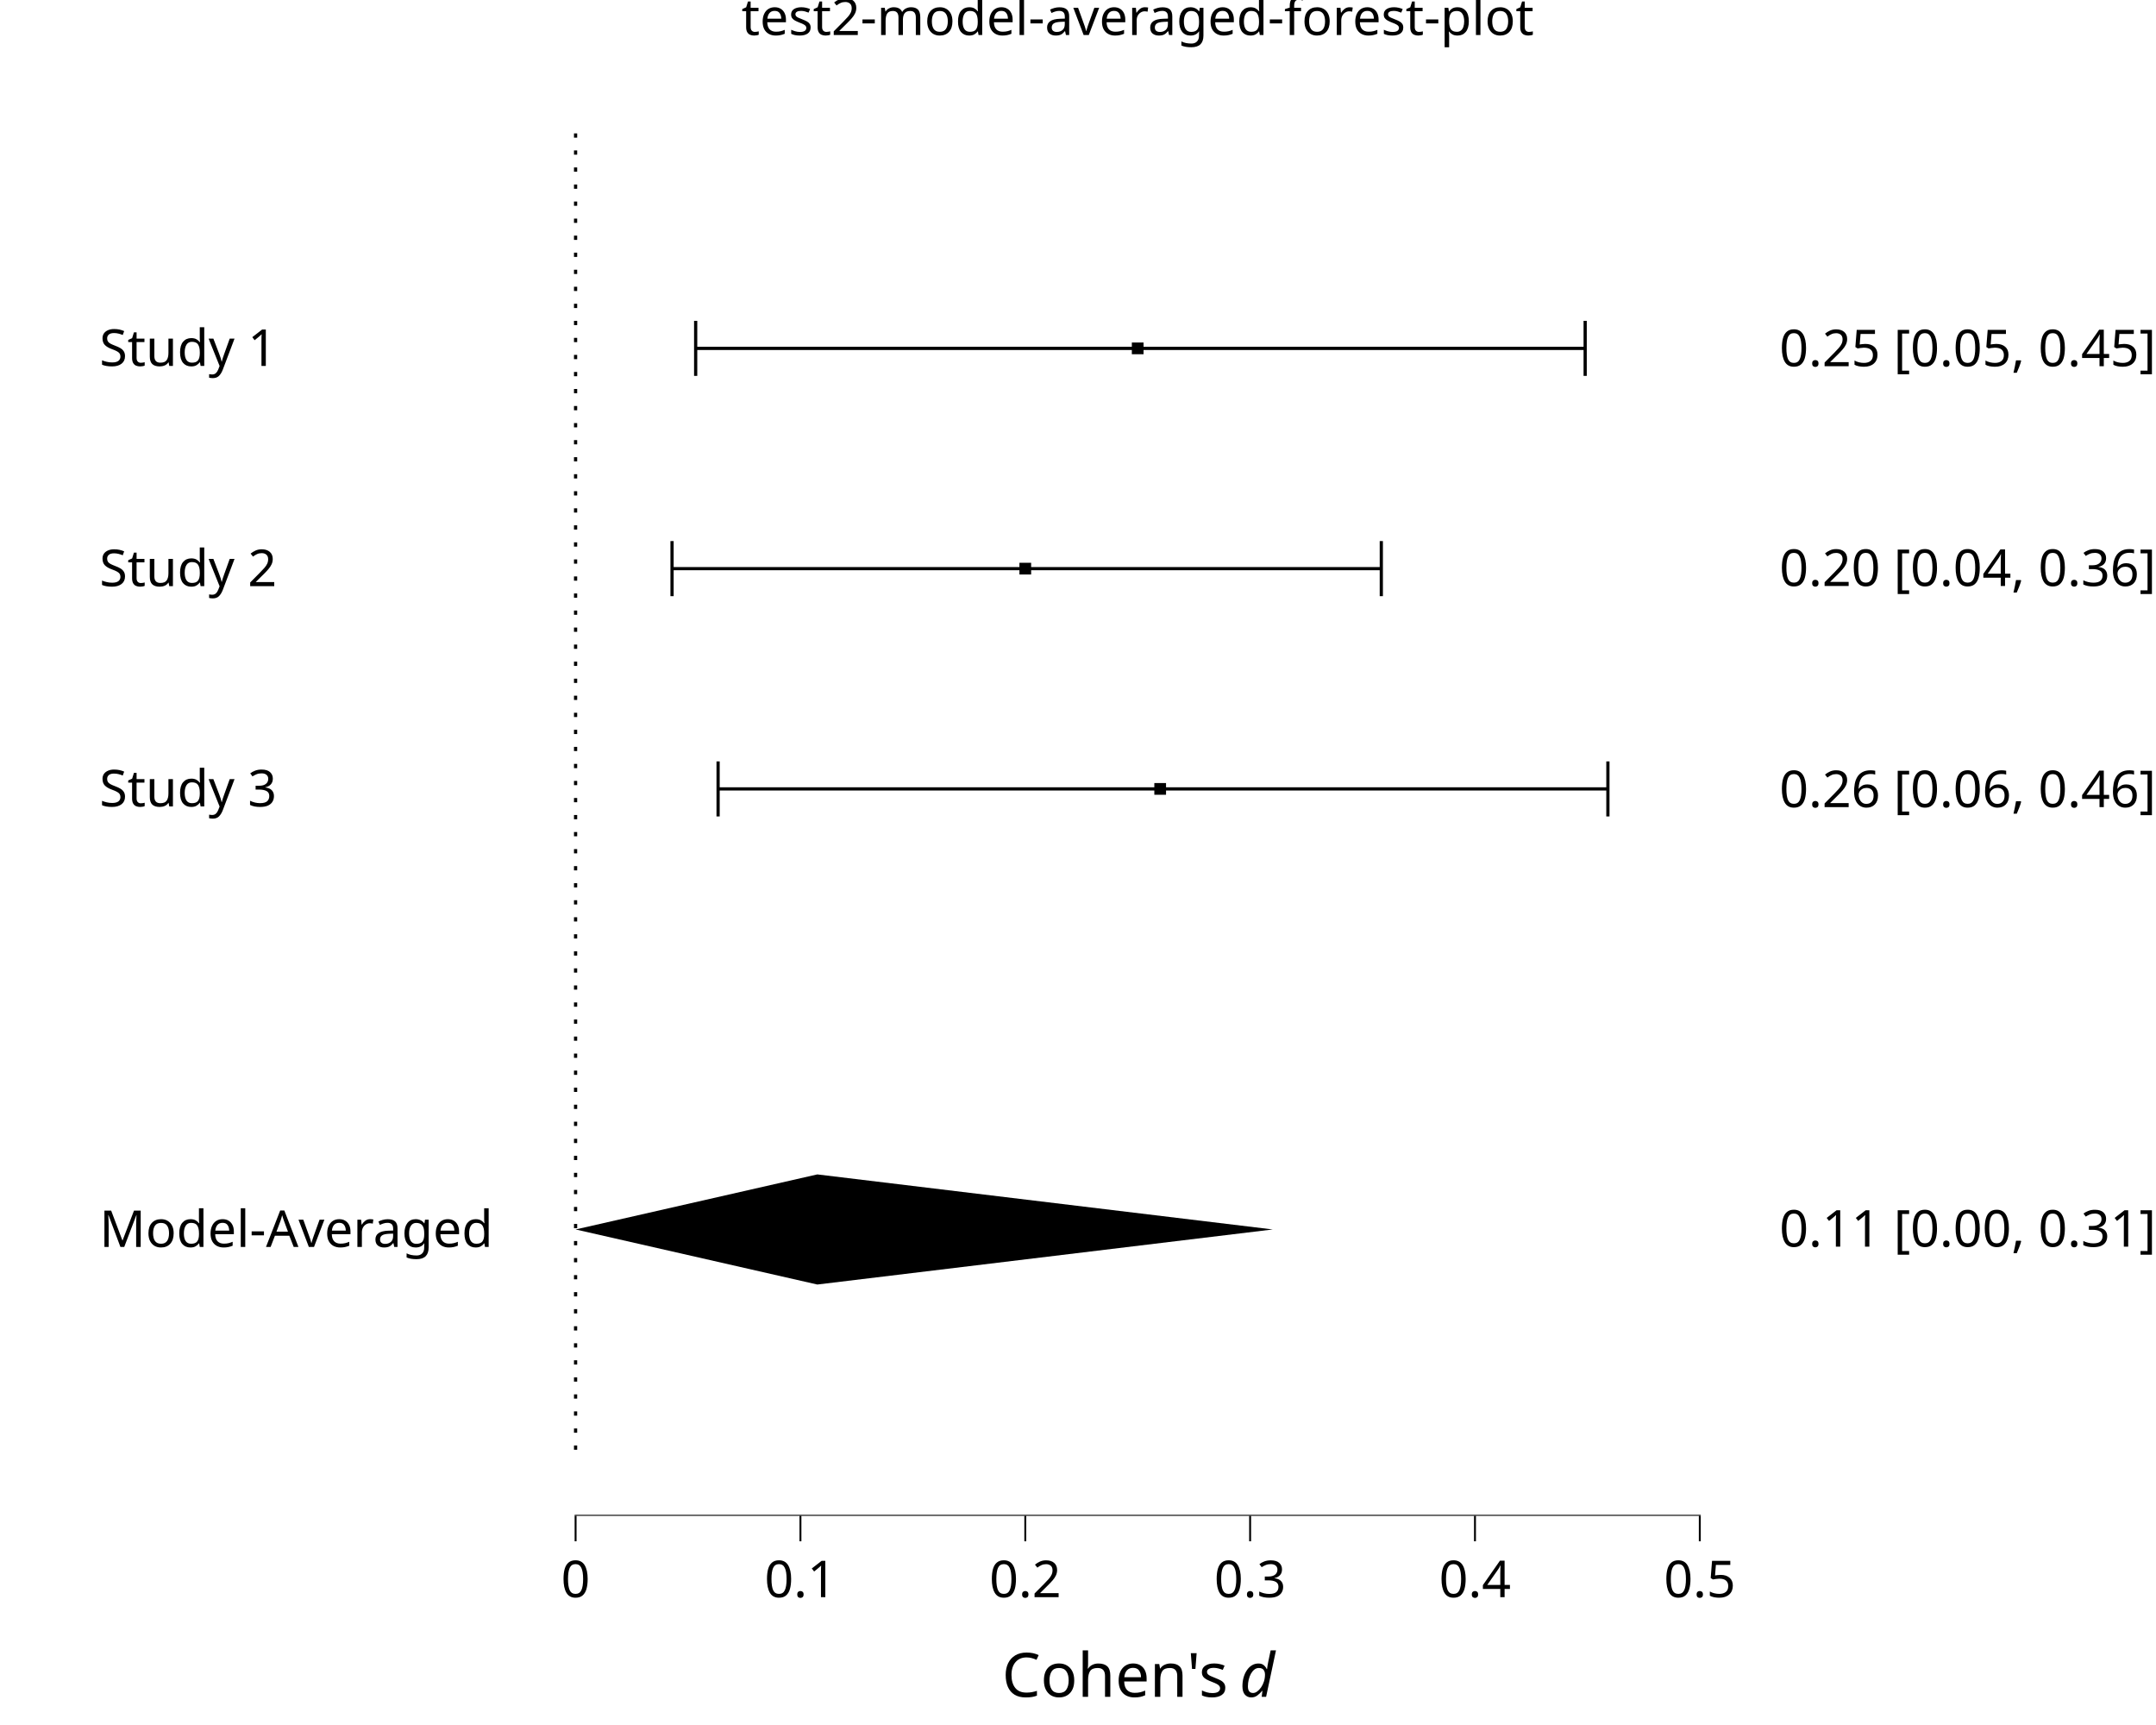
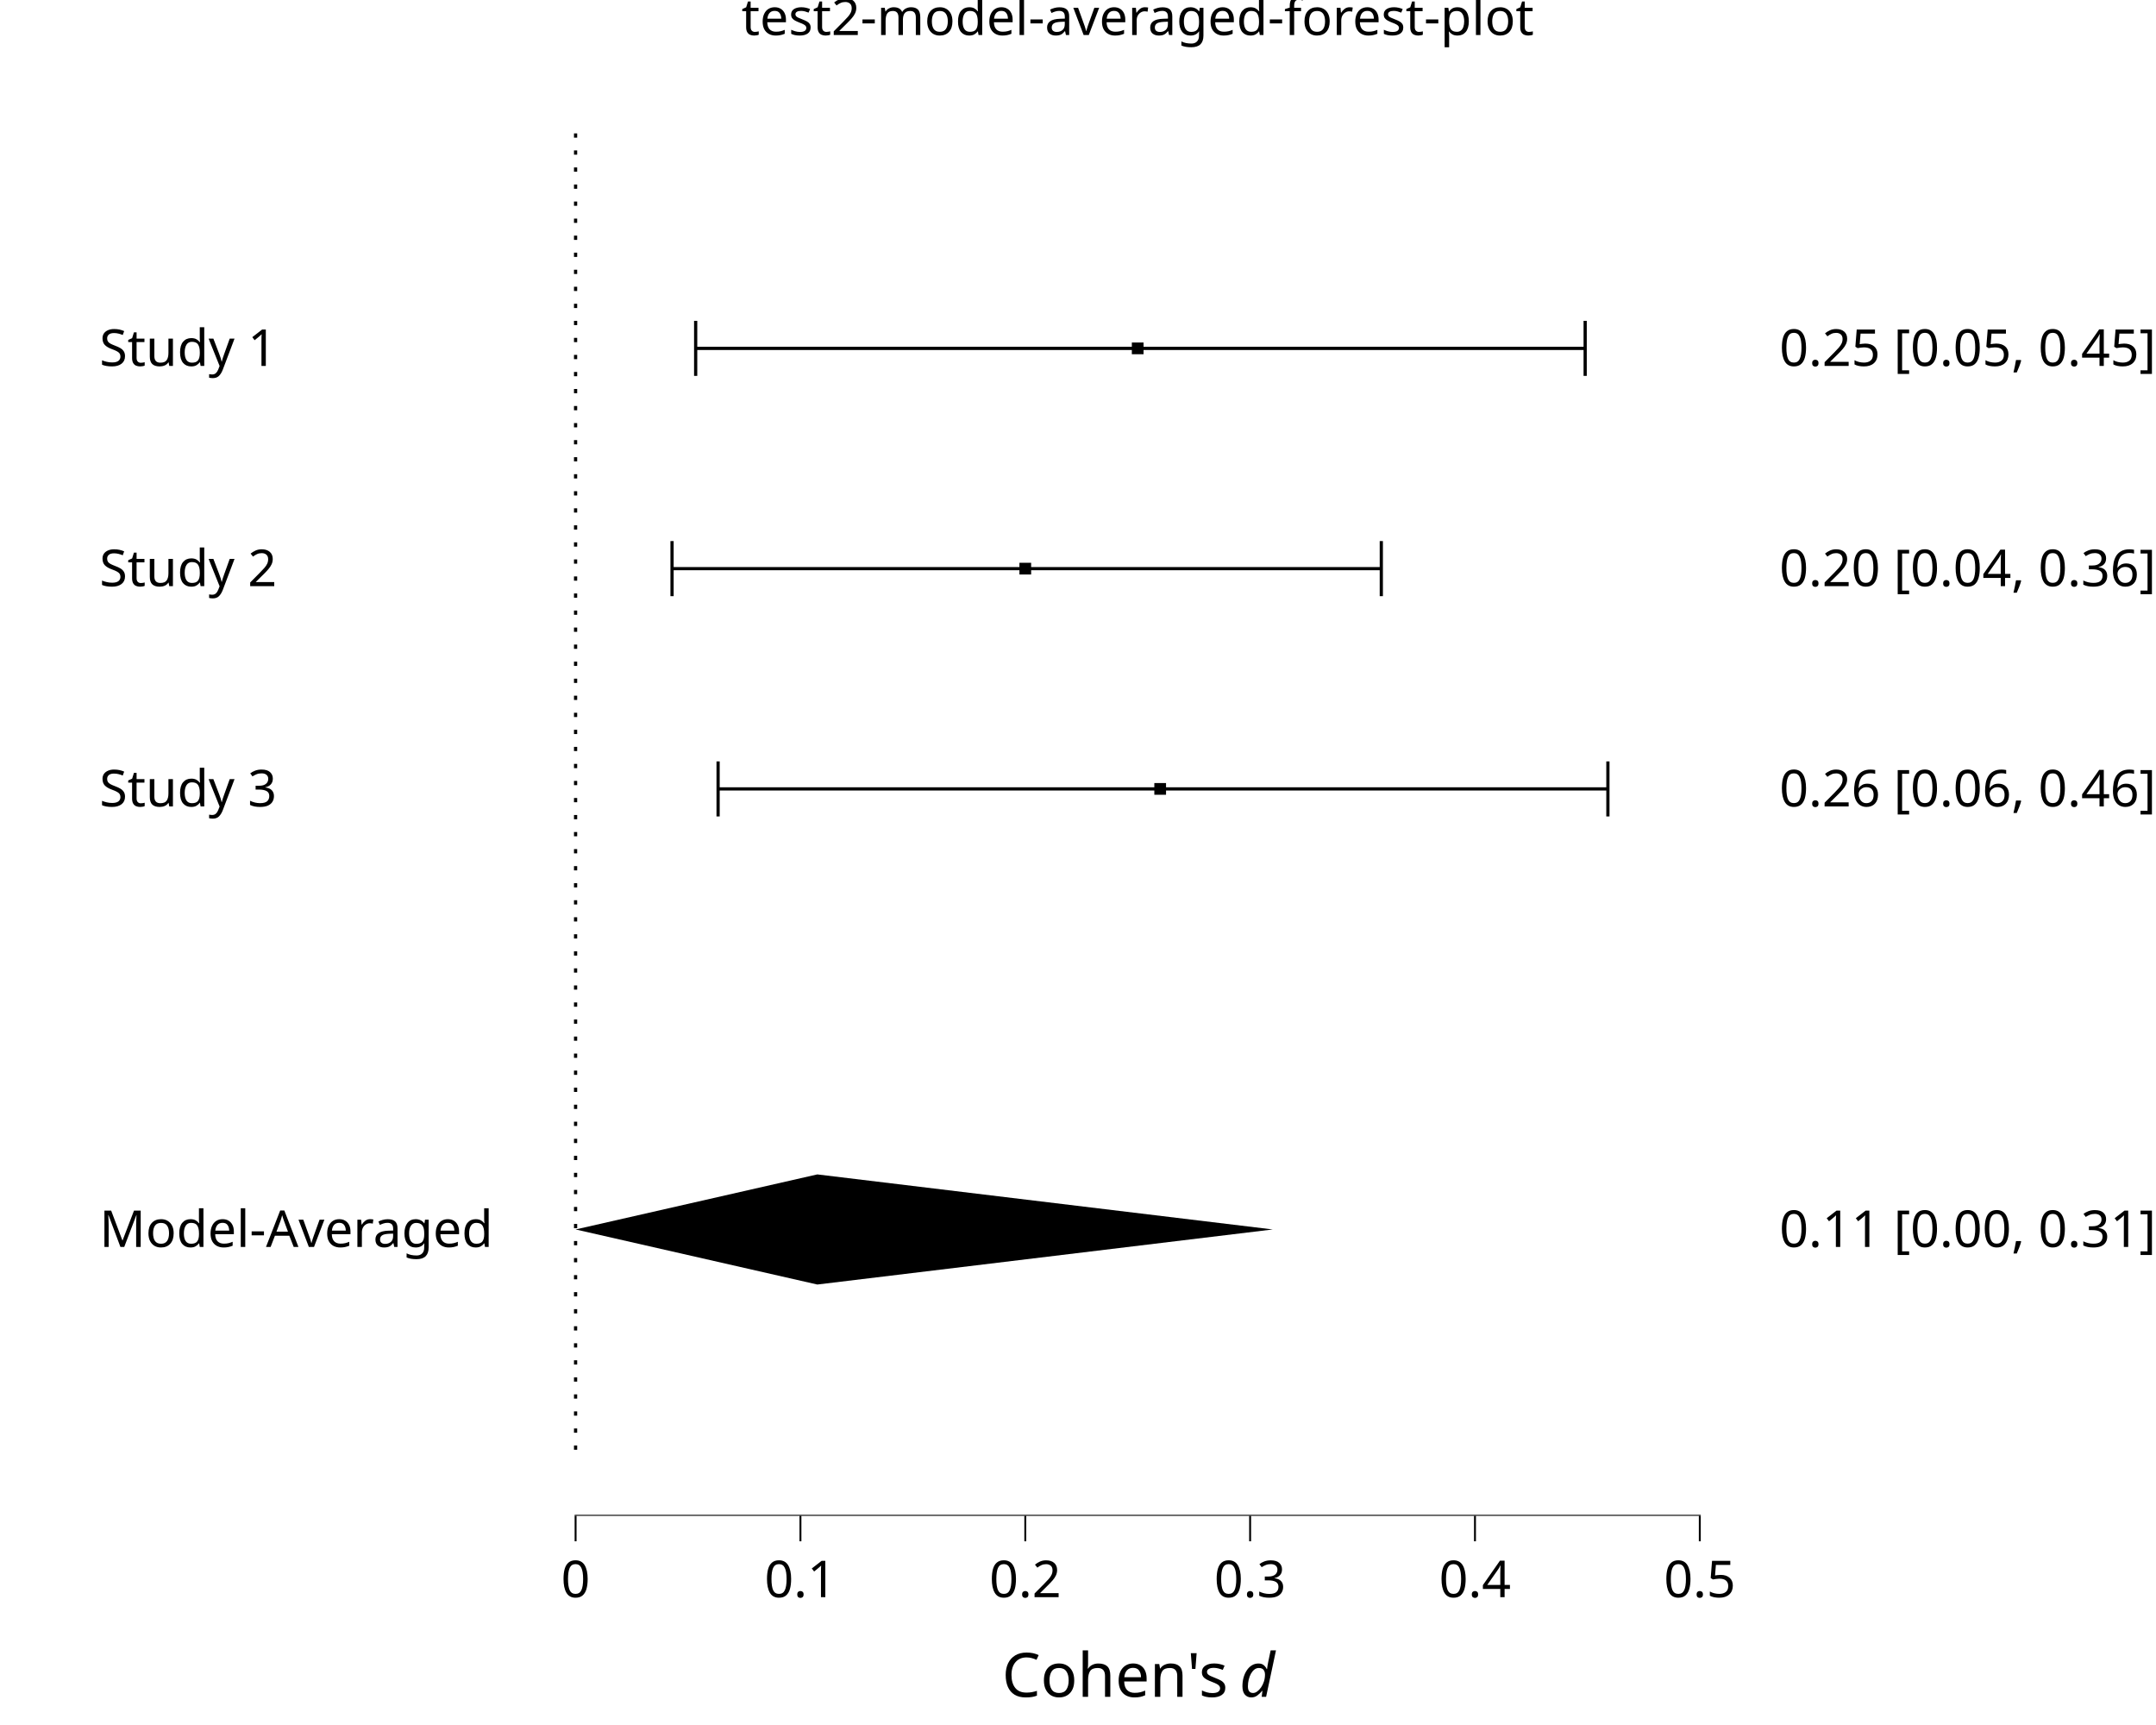
<svg xmlns="http://www.w3.org/2000/svg" class="svglite" data-engine-version="2.0" width="720.00pt" height="576.00pt" viewBox="0 0 720.00 576.00">
  <defs>
    <style type="text/css">
    .svglite line, .svglite polyline, .svglite polygon, .svglite path, .svglite rect, .svglite circle {
      fill: none;
      stroke: #000000;
      stroke-linecap: round;
      stroke-linejoin: round;
      stroke-miterlimit: 10.00;
    }
  </style>
  </defs>
  <rect width="100%" height="100%" style="stroke: none; fill: #FFFFFF;" />
  <defs>
    <clipPath id="cpMC4wMHw3MjAuMDB8MC4wMHw1NzYuMDA=">
      <rect x="0.00" y="0.00" width="720.00" height="576.00" />
    </clipPath>
  </defs>
  <g clip-path="url(#cpMC4wMHw3MjAuMDB8MC4wMHw1NzYuMDA=)">
    <rect x="0" y="0.00" width="720.00" height="576.00" style="stroke-width: 10.67; stroke: none;" />
  </g>
  <defs>
    <clipPath id="cpMTczLjQ1fDU4Ni40MnwyMC43MXw1MDYuMTU=">
      <rect x="173.45" y="20.71" width="412.97" height="485.44" />
    </clipPath>
  </defs>
  <g clip-path="url(#cpMTczLjQ1fDU4Ni40MnwyMC43MXw1MDYuMTU=)">
    <rect x="173.45" y="20.71" width="412.97" height="485.44" style="stroke-width: 10.67; stroke: none;" />
    <polyline points="529.37,125.52 529.37,107.13 " style="stroke-width: 1.07; stroke-linecap: butt;" />
    <polyline points="529.37,116.33 232.32,116.33 " style="stroke-width: 1.07; stroke-linecap: butt;" />
    <polyline points="232.32,125.52 232.32,107.13 " style="stroke-width: 1.07; stroke-linecap: butt;" />
    <polyline points="461.29,199.07 461.29,180.68 " style="stroke-width: 1.07; stroke-linecap: butt;" />
    <polyline points="461.29,189.88 224.43,189.88 " style="stroke-width: 1.07; stroke-linecap: butt;" />
    <polyline points="224.43,199.07 224.43,180.68 " style="stroke-width: 1.07; stroke-linecap: butt;" />
    <polyline points="536.96,272.62 536.96,254.24 " style="stroke-width: 1.07; stroke-linecap: butt;" />
    <polyline points="536.96,263.43 239.81,263.43 " style="stroke-width: 1.07; stroke-linecap: butt;" />
    <polyline points="239.81,272.62 239.81,254.24 " style="stroke-width: 1.07; stroke-linecap: butt;" />
    <polygon points="377.98,118.28 381.89,118.28 381.89,114.37 377.98,114.37 " style="stroke-width: 0.71; stroke: none; fill: #000000;" />
    <polygon points="340.44,191.83 344.35,191.83 344.35,187.92 340.44,187.92 " style="stroke-width: 0.71; stroke: none; fill: #000000;" />
    <polygon points="385.49,265.38 389.40,265.38 389.40,261.47 385.49,261.47 " style="stroke-width: 0.71; stroke: none; fill: #000000;" />
-     <polygon points="192.22,410.53 272.94,392.15 425.04,410.53 272.94,428.92 " style="stroke-width: 1.07; stroke: none; fill: #000000;" />
+     <polygon points="192.22,410.53 272.94,392.15 425.04,410.53 272.94,428.92 " style="stroke-width: 1.07; stroke: none; stroke-linecap: butt; fill: #000000;" />
    <polyline points="192.22,484.09 192.22,42.77 " style="stroke-width: 1.07; stroke-dasharray: 1.42,4.27; stroke-linecap: butt;" />
    <line x1="191.90" y1="506.15" x2="567.97" y2="506.15" style="stroke-width: 0.64; stroke-linecap: butt;" />
    <rect x="173.45" y="20.71" width="412.97" height="485.44" style="stroke-width: 0.00; stroke: none;" />
  </g>
  <g clip-path="url(#cpMC4wMHw3MjAuMDB8MC4wMHw1NzYuMDA=)">
    <text x="33.22" y="416.38" style="font-size: 17.00px; font-family: sans;" textLength="124.76px" lengthAdjust="spacingAndGlyphs">Model-Averaged</text>
    <text x="33.22" y="122.18" style="font-size: 17.00px; font-family: sans;" textLength="57.66px" lengthAdjust="spacingAndGlyphs">Study 1</text>
    <text x="33.22" y="195.73" style="font-size: 17.00px; font-family: sans;" textLength="57.66px" lengthAdjust="spacingAndGlyphs">Study 2</text>
    <text x="33.22" y="269.28" style="font-size: 17.00px; font-family: sans;" textLength="57.66px" lengthAdjust="spacingAndGlyphs">Study 3</text>
-     <text x="720.00" y="416.27" text-anchor="end" style="font-size: 17.00px; font-family: sans;" textLength="122.88px" lengthAdjust="spacingAndGlyphs">0.11 [0.00, 0.31]</text>
-     <text x="720.00" y="122.29" text-anchor="end" style="font-size: 17.00px; font-family: sans;" textLength="122.88px" lengthAdjust="spacingAndGlyphs">0.25 [0.05, 0.45]</text>
-     <text x="720.00" y="195.66" text-anchor="end" style="font-size: 17.00px; font-family: sans;" textLength="122.88px" lengthAdjust="spacingAndGlyphs">0.20 [0.04, 0.36]</text>
-     <text x="720.00" y="269.52" text-anchor="end" style="font-size: 17.00px; font-family: sans;" textLength="122.88px" lengthAdjust="spacingAndGlyphs">0.26 [0.06, 0.46]</text>
+     <text x="720.00" y="416.38" text-anchor="end" style="font-size: 17.00px; font-family: sans;" textLength="122.88px" lengthAdjust="spacingAndGlyphs">0.11 [0.00, 0.31]</text>
+     <text x="720.00" y="122.18" text-anchor="end" style="font-size: 17.00px; font-family: sans;" textLength="122.88px" lengthAdjust="spacingAndGlyphs">0.25 [0.05, 0.45]</text>
+     <text x="720.00" y="195.73" text-anchor="end" style="font-size: 17.00px; font-family: sans;" textLength="122.88px" lengthAdjust="spacingAndGlyphs">0.20 [0.04, 0.36]</text>
+     <text x="720.00" y="269.28" text-anchor="end" style="font-size: 17.00px; font-family: sans;" textLength="122.88px" lengthAdjust="spacingAndGlyphs">0.26 [0.06, 0.46]</text>
    <polyline points="173.45,506.15 586.42,506.15 " style="stroke-width: 0.00; stroke: none; stroke-linecap: butt;" />
    <polyline points="192.22,514.66 192.22,506.15 " style="stroke-width: 0.64; stroke-linecap: butt;" />
    <polyline points="267.31,514.66 267.31,506.15 " style="stroke-width: 0.64; stroke-linecap: butt;" />
    <polyline points="342.40,514.66 342.40,506.15 " style="stroke-width: 0.64; stroke-linecap: butt;" />
    <polyline points="417.48,514.66 417.48,506.15 " style="stroke-width: 0.64; stroke-linecap: butt;" />
    <polyline points="492.57,514.66 492.57,506.15 " style="stroke-width: 0.64; stroke-linecap: butt;" />
    <polyline points="567.65,514.66 567.65,506.15 " style="stroke-width: 0.64; stroke-linecap: butt;" />
    <text x="192.22" y="533.33" text-anchor="middle" style="font-size: 17.00px; font-family: sans;" textLength="9.46px" lengthAdjust="spacingAndGlyphs">0</text>
    <text x="267.31" y="533.33" text-anchor="middle" style="font-size: 17.00px; font-family: sans;" textLength="23.63px" lengthAdjust="spacingAndGlyphs">0.1</text>
    <text x="342.40" y="533.33" text-anchor="middle" style="font-size: 17.00px; font-family: sans;" textLength="23.63px" lengthAdjust="spacingAndGlyphs">0.2</text>
    <text x="417.48" y="533.33" text-anchor="middle" style="font-size: 17.00px; font-family: sans;" textLength="23.63px" lengthAdjust="spacingAndGlyphs">0.3</text>
    <text x="492.57" y="533.33" text-anchor="middle" style="font-size: 17.00px; font-family: sans;" textLength="23.63px" lengthAdjust="spacingAndGlyphs">0.4</text>
    <text x="567.65" y="533.33" text-anchor="middle" style="font-size: 17.00px; font-family: sans;" textLength="23.63px" lengthAdjust="spacingAndGlyphs">0.5</text>
    <text x="334.60" y="566.59" style="font-size: 20.40px; font-family: sans;" textLength="74.22px" lengthAdjust="spacingAndGlyphs">Cohen's</text>
    <text x="408.82" y="566.59" style="font-size: 20.40px; font-family: sans;" textLength="5.10px" lengthAdjust="spacingAndGlyphs"> </text>
    <text x="413.93" y="566.59" style="font-size: 20.40px; font-style: italic; font-family: sans;" textLength="11.35px" lengthAdjust="spacingAndGlyphs">d</text>
    <text x="379.94" y="11.70" text-anchor="middle" style="font-size: 17.00px; font-family: sans;" textLength="246.65px" lengthAdjust="spacingAndGlyphs">test2-model-averaged-forest-plot</text>
  </g>
</svg>
